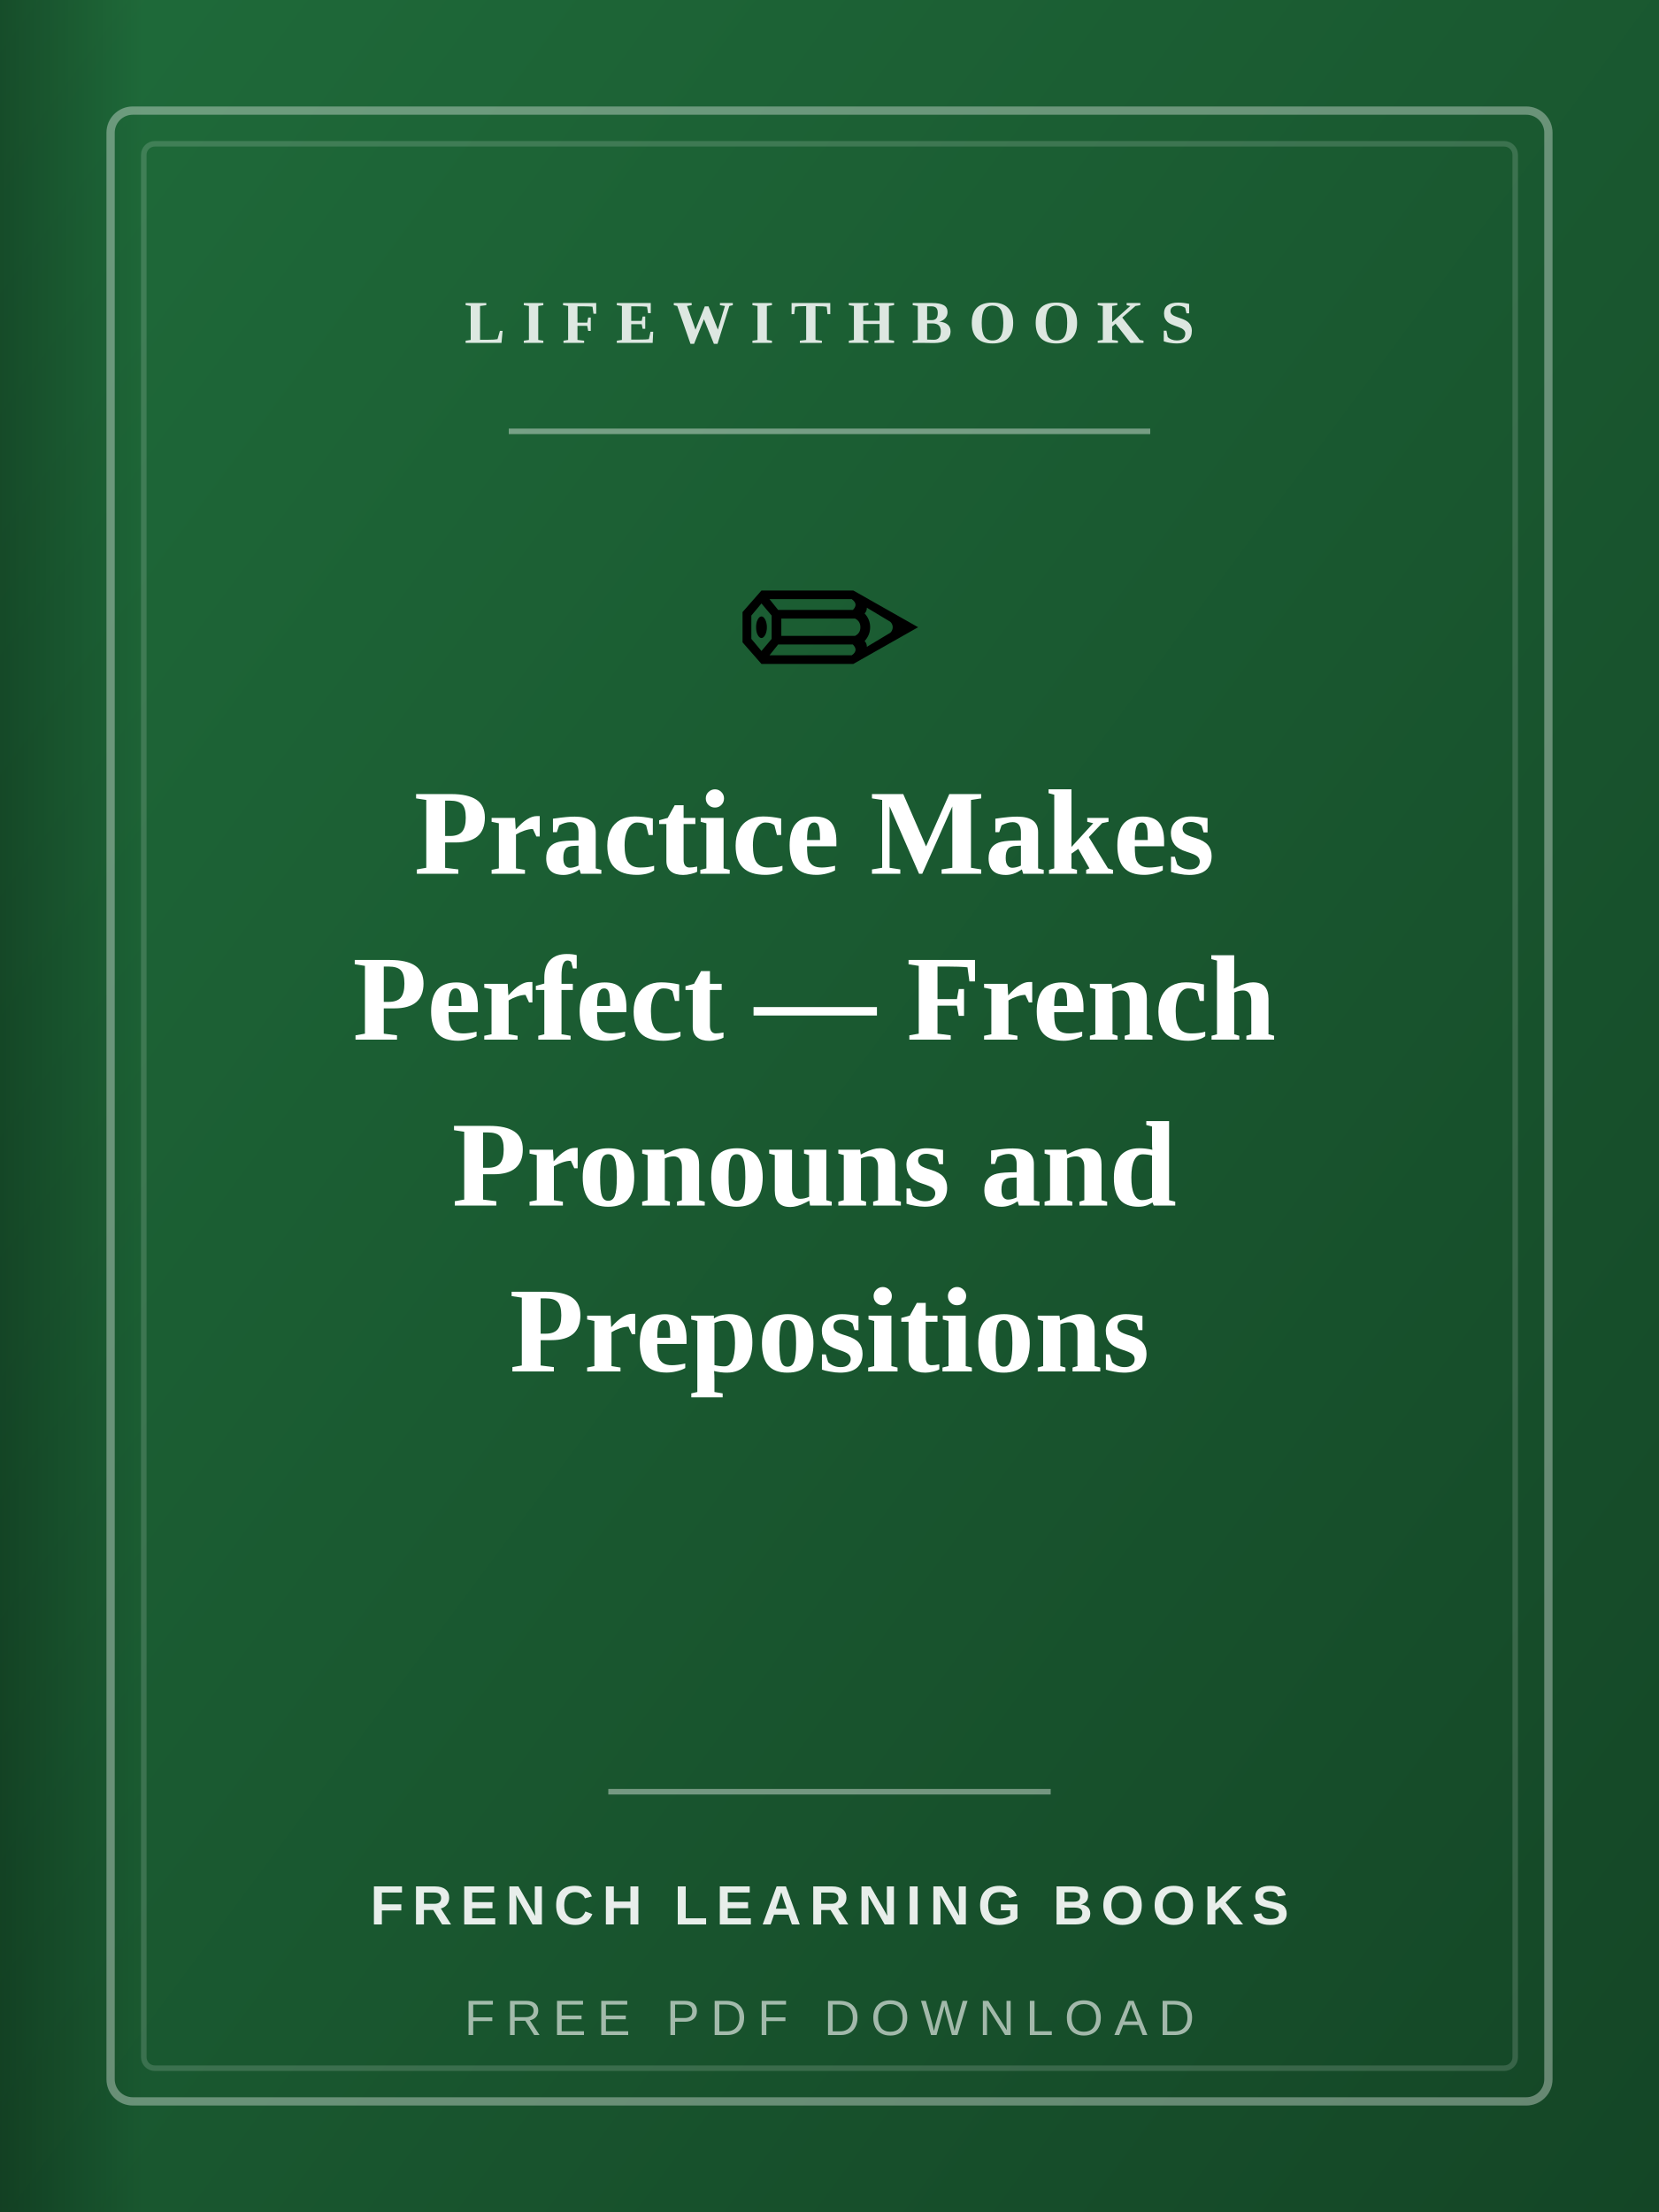
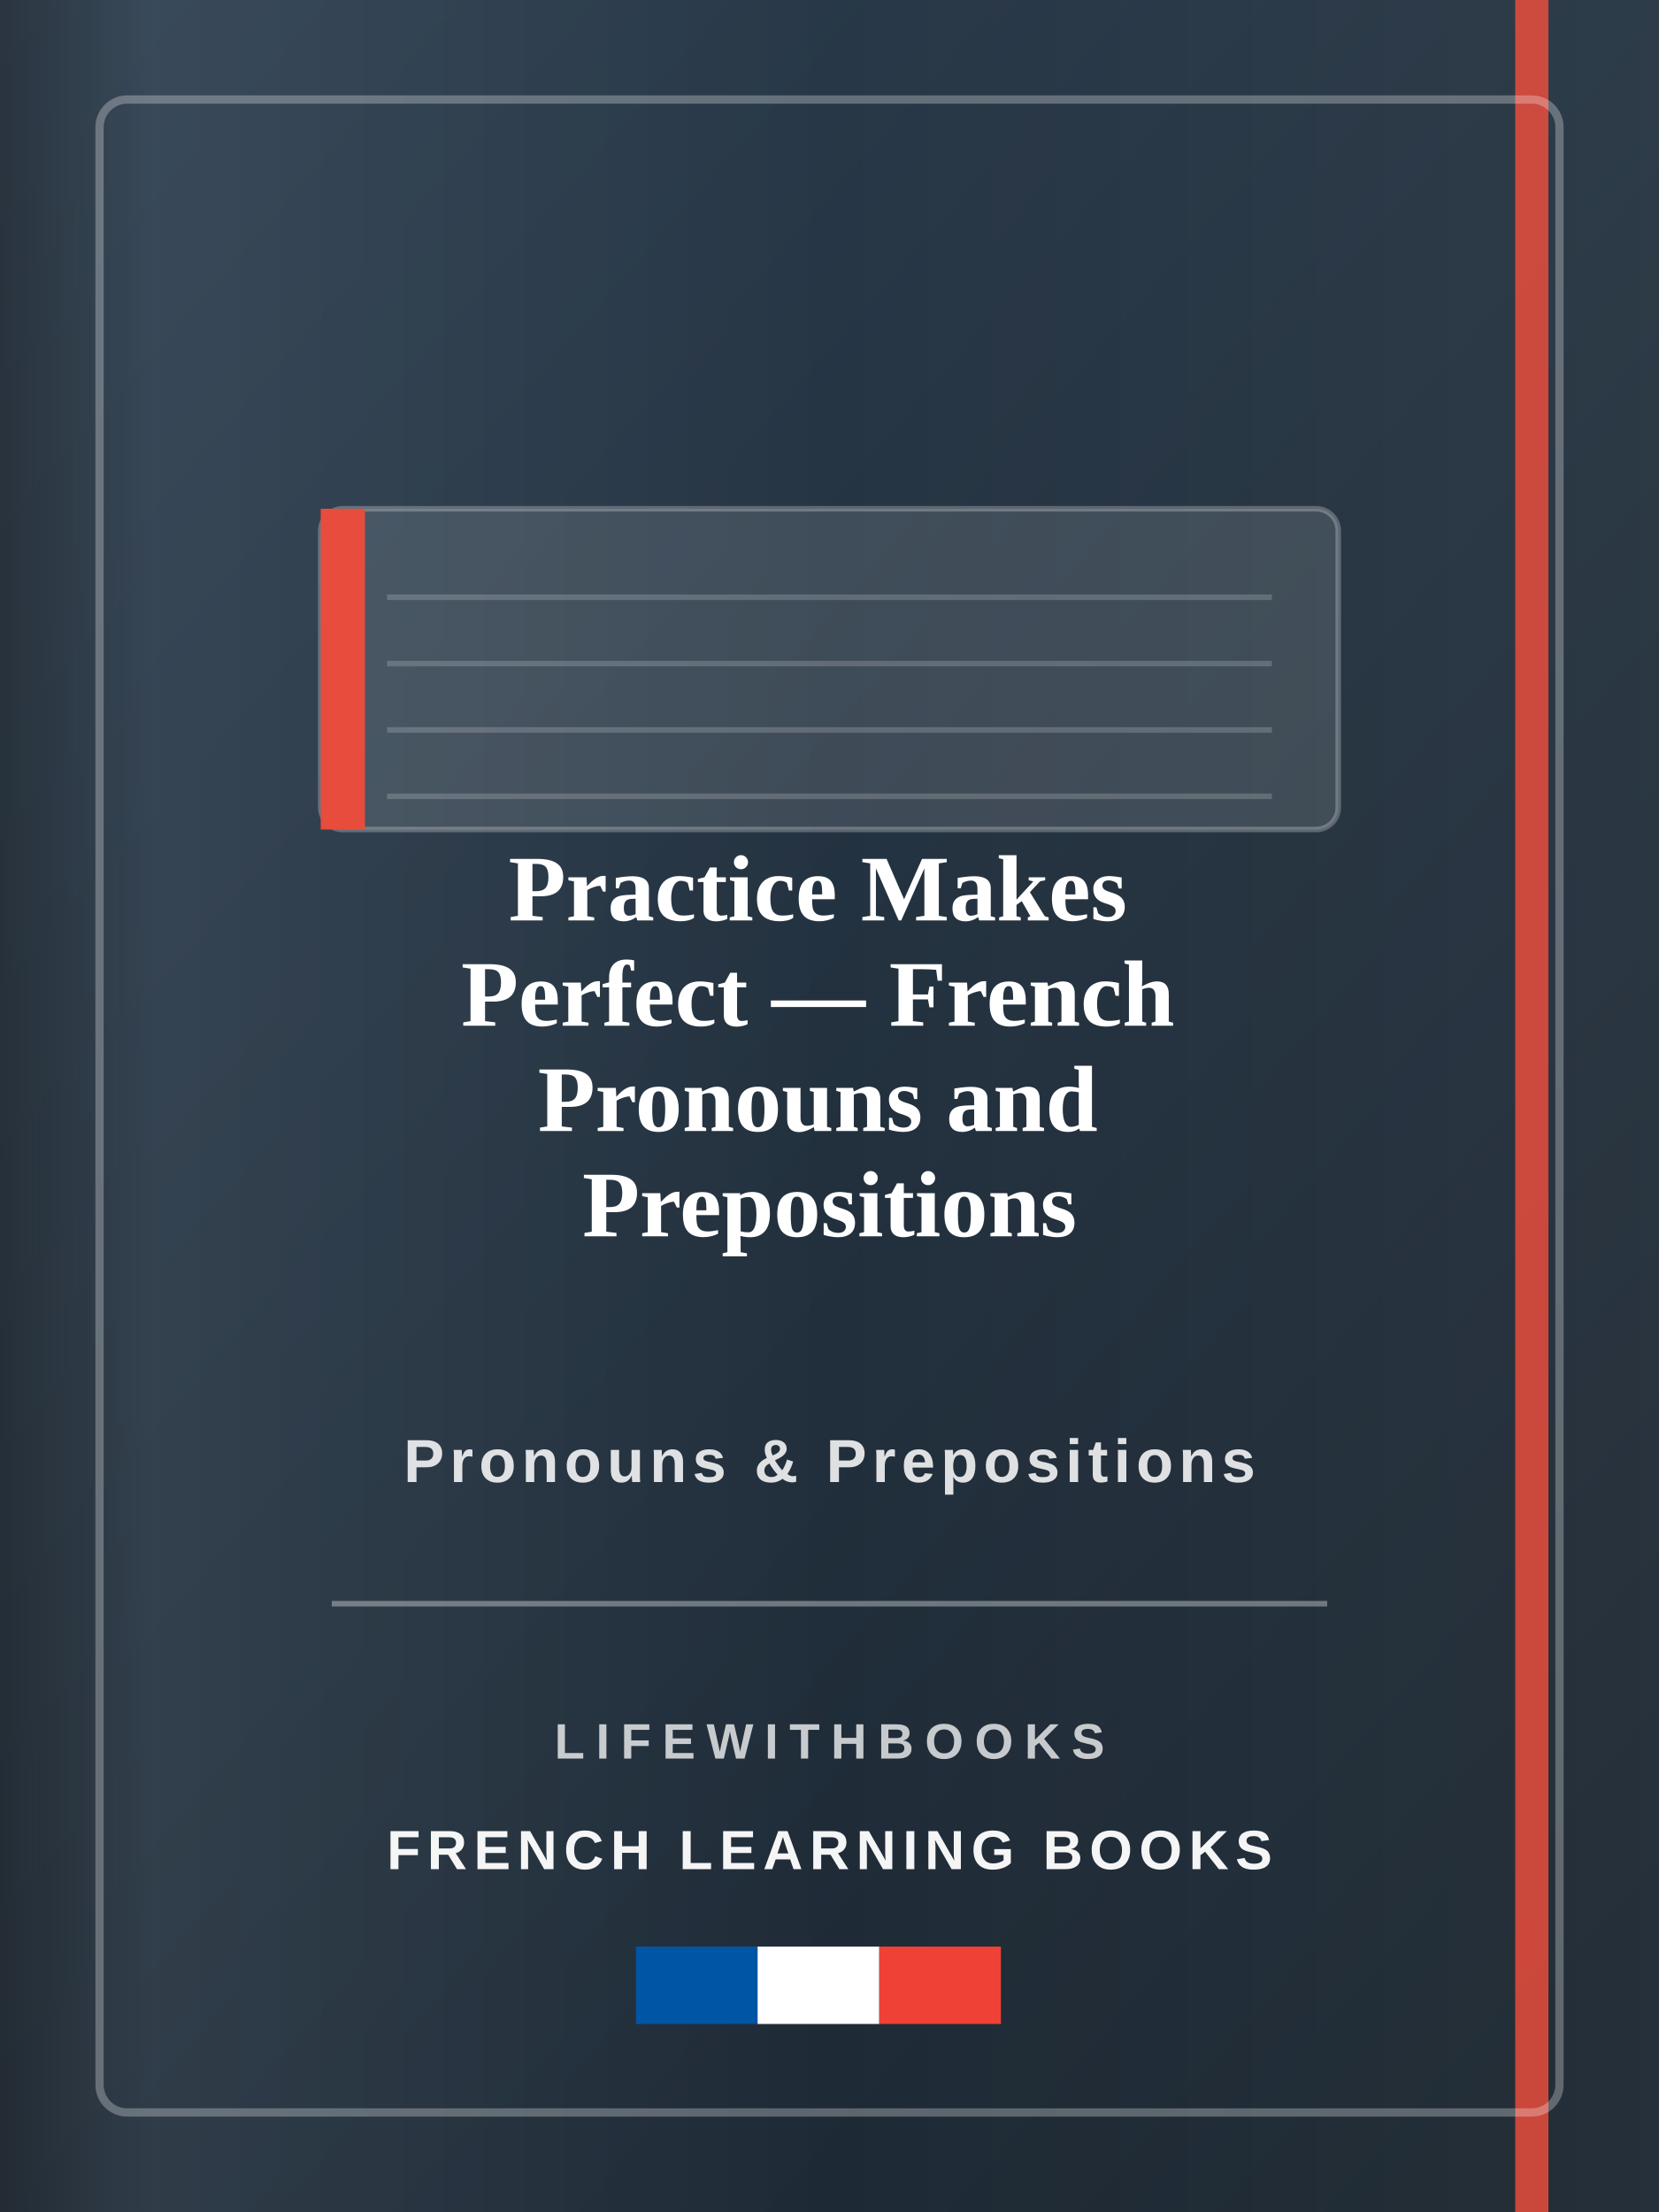
<svg xmlns="http://www.w3.org/2000/svg" viewBox="0 0 300 400" width="300" height="400">
  <defs>
-     <linearGradient id="bg" x1="0" y1="0" x2="1" y2="1">
-       <stop offset="0%" stop-color="#1f6b3a" />
-       <stop offset="100%" stop-color="#144626" />
+     <linearGradient id="bghtwfa0" x1="0" y1="0" x2="0.85" y2="1">
+       <stop offset="0%" stop-color="#2c3e50" />
+       <stop offset="100%" stop-color="#1a252f" />
    </linearGradient>
-     <linearGradient id="spine" x1="0" y1="0" x2="1" y2="0">
-       <stop offset="0%" stop-color="rgba(0,0,0,0.28)" />
+     <linearGradient id="spinehtwfa0" x1="0" y1="0" x2="1" y2="0">
+       <stop offset="0%" stop-color="rgba(0,0,0,0.32)" />
      <stop offset="100%" stop-color="rgba(0,0,0,0)" />
    </linearGradient>
+     <linearGradient id="shinehtwfa0" x1="0" y1="0" x2="1" y2="0">
+       <stop offset="0%" stop-color="rgba(255,255,255,0.08)" />
+       <stop offset="50%" stop-color="rgba(255,255,255,0)" />
+       <stop offset="100%" stop-color="rgba(255,255,255,0.05)" />
+     </linearGradient>
+     <marker id="arrowhtwfa0" markerWidth="8" markerHeight="8" refX="6" refY="3" orient="auto">
+       <path d="M0,0 L6,3 L0,6 Z" fill="rgba(255,255,255,0.6)" />
+     </marker>
  </defs>
-   <rect width="300" height="400" fill="url(#bg)" />
-   <rect x="0" y="0" width="26" height="400" fill="url(#spine)" />
-   <rect x="20" y="20" width="260" height="360" rx="4" fill="none" stroke="rgba(255,255,255,0.35)" stroke-width="1.5" />
-   <rect x="26" y="26" width="248" height="348" rx="2" fill="none" stroke="rgba(255,255,255,0.15)" stroke-width="1" />
-   <text x="150" y="62" text-anchor="middle" font-family="Georgia, 'Times New Roman', serif" font-size="11" font-weight="700" fill="rgba(255,255,255,0.85)" letter-spacing="3">LIFEWITHBOOKS</text>
-   <line x1="92" y1="78" x2="208" y2="78" stroke="rgba(255,255,255,0.4)" stroke-width="1" />
-   <text x="150" y="128" text-anchor="middle" font-size="40">✏️</text>
-   <text x="150" y="158" text-anchor="middle" font-family="Georgia, 'Times New Roman', serif" font-size="22" font-weight="700" fill="#ffffff">
+   <rect width="300" height="400" fill="url(#bghtwfa0)" />
+   <rect width="300" height="400" fill="url(#shinehtwfa0)" />
+   <rect x="0" y="0" width="28" height="400" fill="url(#spinehtwfa0)" />
+   <rect x="274" y="0" width="6" height="400" fill="#e74c3c" opacity="0.85" />
+   <rect x="18" y="18" width="264" height="364" rx="5" fill="none" stroke="rgba(255,255,255,0.28)" stroke-width="1.5" />
+   <rect x="58" y="92" width="184" height="58" rx="4" fill="rgba(255,255,255,0.12)" stroke="rgba(255,255,255,0.25)" stroke-width="1" />
+   <line x1="70" y1="108" x2="230" y2="108" stroke="rgba(255,255,255,0.18)" stroke-width="1" />
+   <line x1="70" y1="120" x2="230" y2="120" stroke="rgba(255,255,255,0.18)" stroke-width="1" />
+   <line x1="70" y1="132" x2="230" y2="132" stroke="rgba(255,255,255,0.18)" stroke-width="1" />
+   <line x1="70" y1="144" x2="230" y2="144" stroke="rgba(255,255,255,0.18)" stroke-width="1" />
+   <rect x="58" y="92" width="8" height="58" fill="#e74c3c" />
+   <text x="150" y="166.44" text-anchor="middle" font-family="Georgia, 'Times New Roman', serif" font-size="17" font-weight="700" fill="#ffffff">
    <tspan x="150" dy="0" text-anchor="middle">Practice Makes</tspan>
-     <tspan x="150" dy="30" text-anchor="middle">Perfect — French</tspan>
-     <tspan x="150" dy="30" text-anchor="middle">Pronouns and</tspan>
-     <tspan x="150" dy="30" text-anchor="middle">Prepositions</tspan>
+     <tspan x="150" dy="19.04" text-anchor="middle">Perfect — French</tspan>
+     <tspan x="150" dy="19.04" text-anchor="middle">Pronouns and</tspan>
+     <tspan x="150" dy="19.04" text-anchor="middle">Prepositions</tspan>
  </text>
-   <line x1="110" y1="324" x2="190" y2="324" stroke="rgba(255,255,255,0.4)" stroke-width="1" />
-   <text x="150" y="348" text-anchor="middle" font-family="Arial, Helvetica, sans-serif" font-size="10" font-weight="700" fill="rgba(255,255,255,0.9)" letter-spacing="1.5">FRENCH LEARNING BOOKS</text>
-   <text x="150" y="368" text-anchor="middle" font-family="Arial, Helvetica, sans-serif" font-size="9" fill="rgba(255,255,255,0.6)" letter-spacing="2">FREE PDF DOWNLOAD</text>
+   <text x="150" y="268" text-anchor="middle" font-family="Arial, Helvetica, sans-serif" font-size="11" font-weight="600" fill="rgba(255,255,255,0.85)" letter-spacing="1">Pronouns &amp; Prepositions</text>
+   <line x1="60" y1="290" x2="240" y2="290" stroke="rgba(255,255,255,0.35)" stroke-width="1" />
+   <text x="150" y="318" text-anchor="middle" font-family="Arial, Helvetica, sans-serif" font-size="9" font-weight="700" fill="rgba(255,255,255,0.75)" letter-spacing="2">LIFEWITHBOOKS</text>
+   <text x="150" y="338" text-anchor="middle" font-family="Arial, Helvetica, sans-serif" font-size="10" font-weight="700" fill="rgba(255,255,255,0.95)" letter-spacing="1.2">FRENCH LEARNING BOOKS</text>
+   <rect x="115" y="352" width="22" height="14" fill="#0055A4" />
+   <rect x="137" y="352" width="22" height="14" fill="#ffffff" />
+   <rect x="159" y="352" width="22" height="14" fill="#EF4135" />
</svg>
